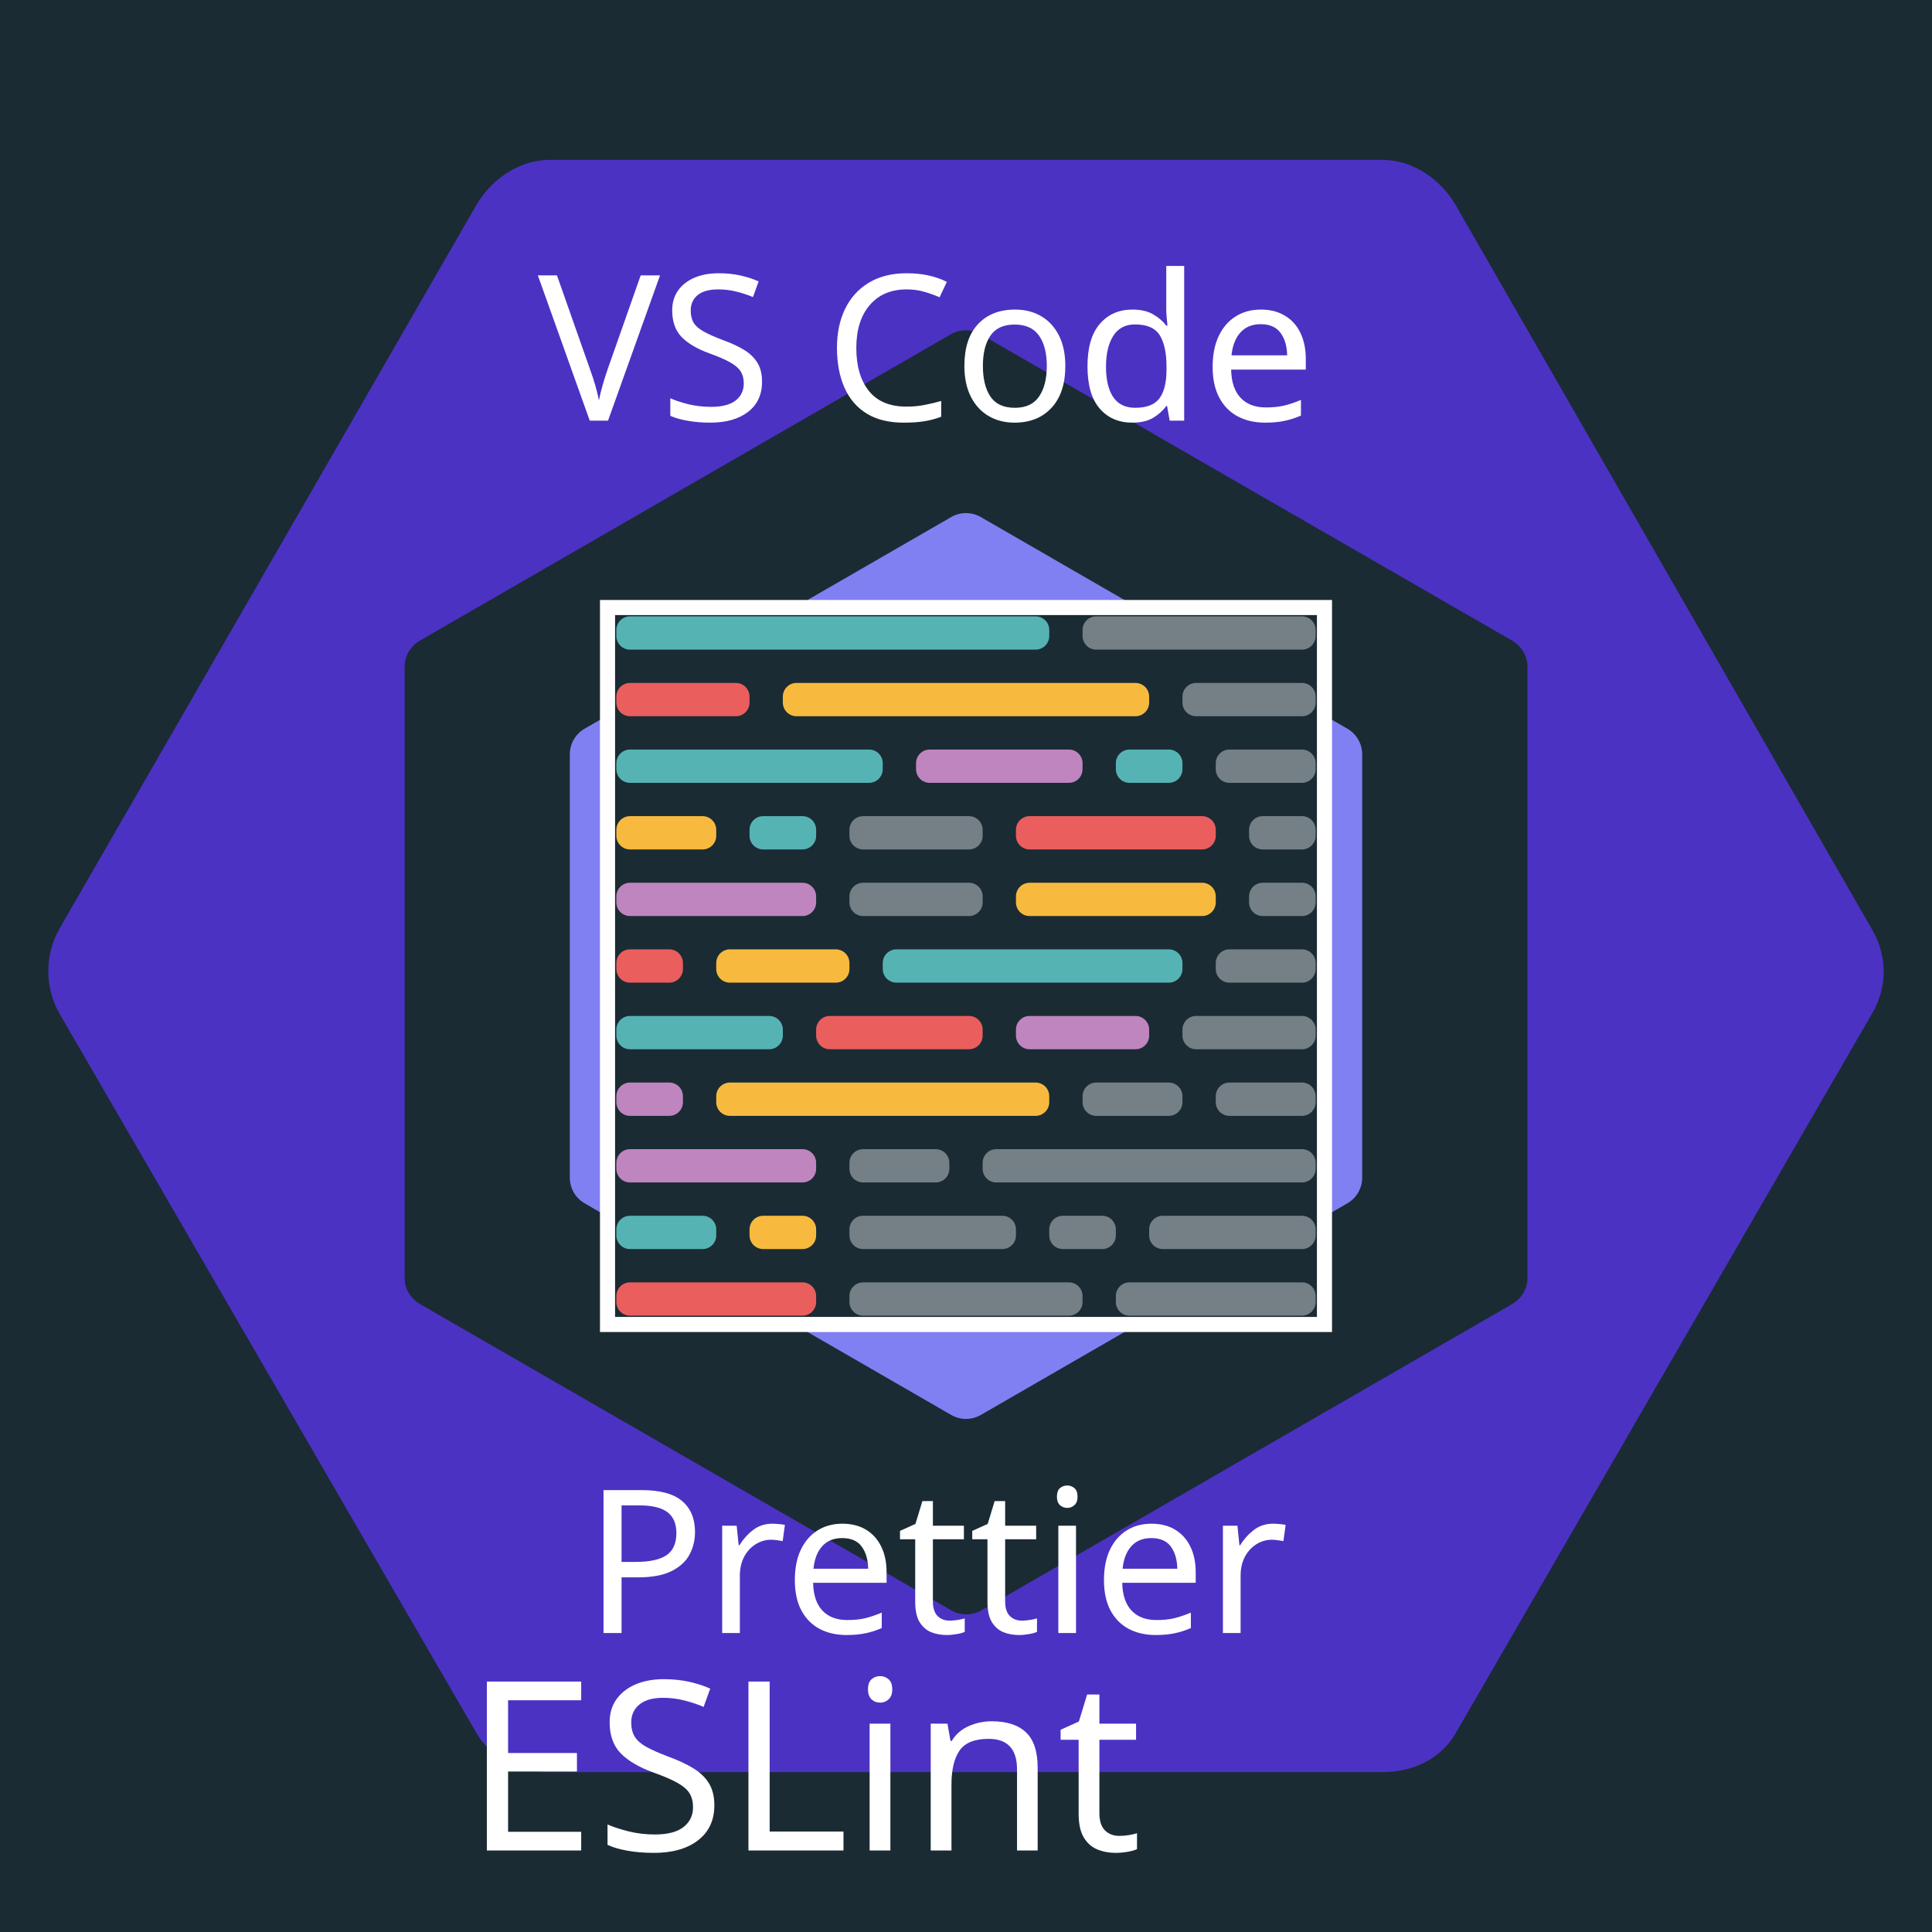
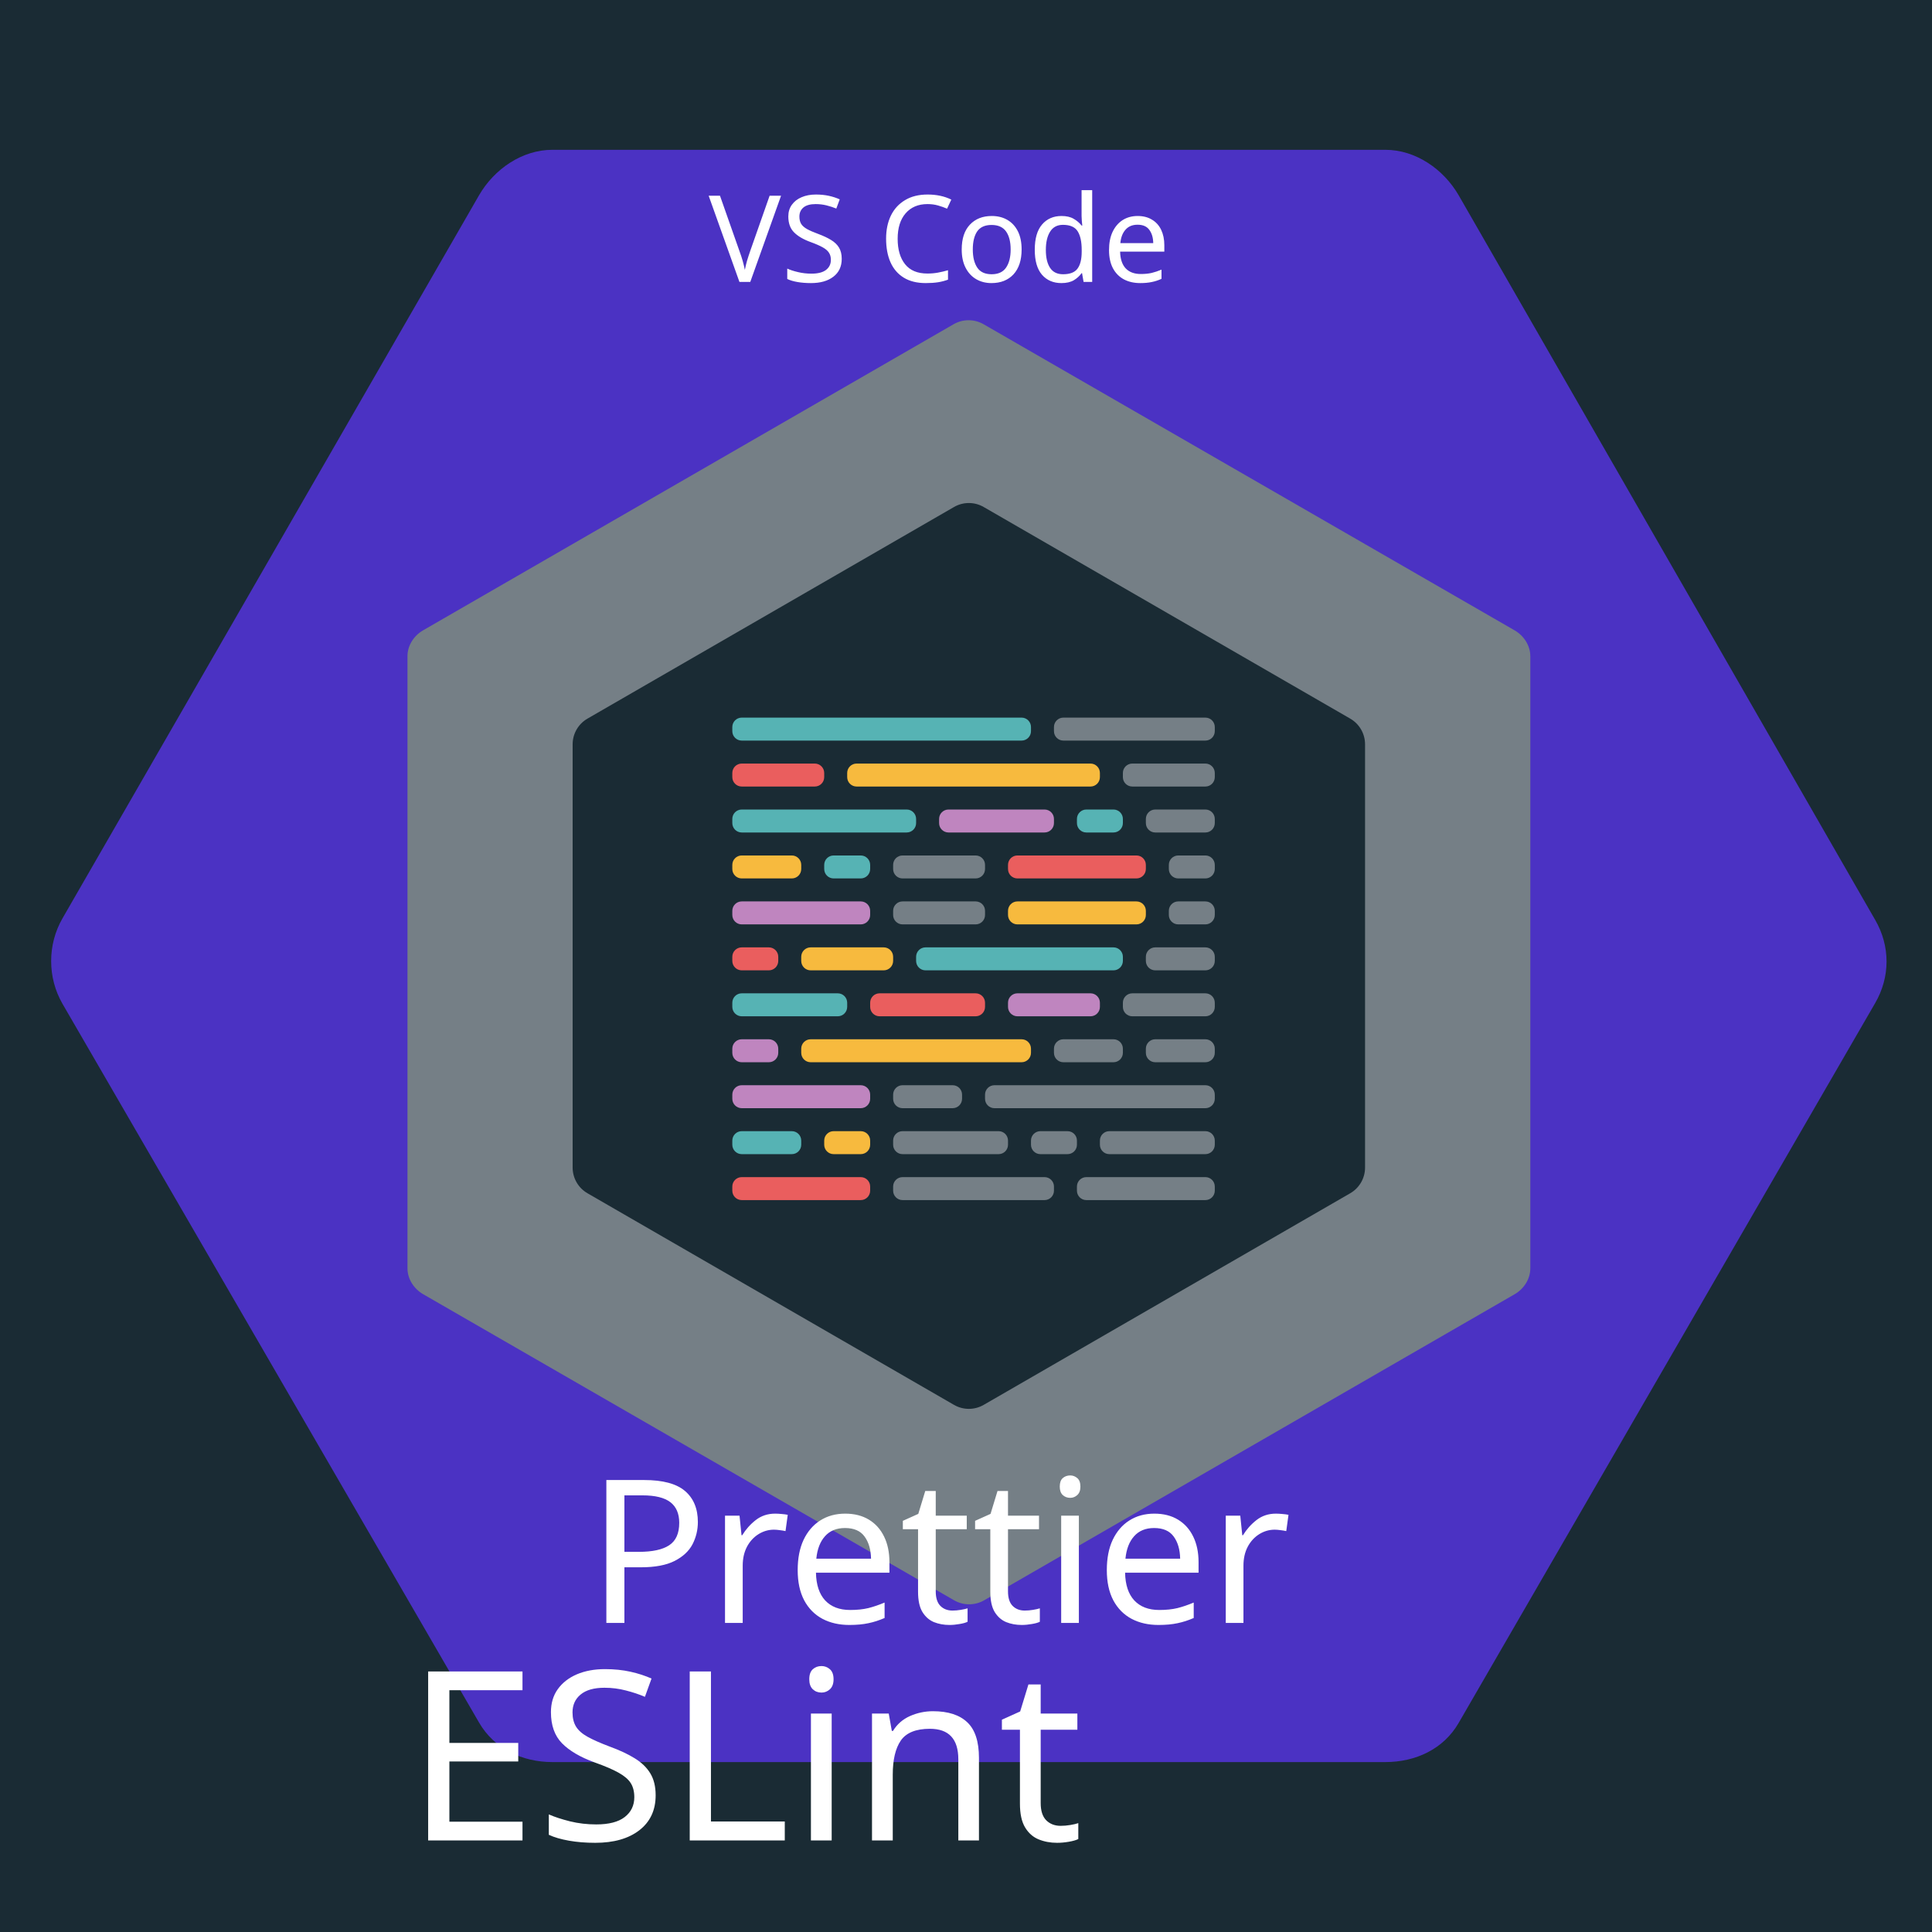
- <svg xmlns="http://www.w3.org/2000/svg" id="svg1013" preserveAspectRatio="xMidYMid" version="1.1" viewBox="0 0 256 256" height="256" width="256">
+ <svg xmlns="http://www.w3.org/2000/svg" width="256" height="256" viewBox="0 0 256 256" version="1.1" preserveAspectRatio="xMidYMid" id="svg1013">
+   <style id="style973" />
  <defs id="defs1017" />
  <g id="g1045">
-     <rect style="fill:#1a2b34;fill-opacity:1;stroke:none;stroke-width:0.141" id="rect1319" width="256" height="256" x="0" y="0" />
-     <path style="stroke-width:0.95" id="path1009" fill="#4B32C3" d="M 248.096,123.229 192.907,27.215 c -2.005,-3.472 -5.708,-6.032 -9.716,-6.032 H 72.811 c -4.009,0 -7.714,2.561 -9.718,6.032 L 7.904,123.017 c -2.005,3.473 -2.005,7.855 0,11.327 l 55.189,95.227 c 2.005,3.472 5.709,5.246 9.718,5.246 H 183.19 c 4.008,0 7.713,-1.721 9.716,-5.194 l 55.189,-95.382 c 2.007,-3.471 2.007,-7.541 9.5e-4,-11.013 z m -45.699,46.17 c 0,1.412 -0.85,2.717 -2.073,3.424 l -70.299,40.559 c -1.223,0.706 -2.754,0.706 -3.977,0 L 55.694,172.822 c -1.223,-0.707 -2.078,-2.011 -2.078,-3.424 V 88.279 c 0,-1.412 0.843,-2.717 2.067,-3.424 L 125.979,44.296 c 1.223,-0.707 2.752,-0.707 3.975,0 l 70.358,40.559 c 1.224,0.707 2.085,2.011 2.085,3.424 z" />
-     <path style="fill:#8080f2;fill-opacity:1" d="m 77.465,96.555 48.57,-28.042 c 1.215,-0.702 2.714,-0.702 3.929,0 l 48.571,28.042 c 1.214,0.702 1.965,1.999 1.965,3.403 v 56.084 c 0,1.403 -0.75,2.701 -1.965,3.404 l -48.571,28.042 c -1.215,0.702 -2.714,0.702 -3.929,0 L 77.465,159.445 C 76.249,158.743 75.5,157.445 75.5,156.041 V 99.958 c 0.001,-1.404 0.75,-2.701 1.965,-3.403" fill="#8080F2" id="path933" />
-     <rect y="80.5" x="80.5" height="95" width="95" id="rect1523" style="fill:#1a2b34;fill-opacity:1;stroke:#ffffff;stroke-width:2;stroke-miterlimit:4;stroke-dasharray:none" />
-     <g style="stroke:none" id="g1265" transform="matrix(0.3619732,0,0,0.3619732,81.66743,81.66743)">
-       <rect style="stroke:none" id="rect1183" rx="5" height="12.19" width="24.381" y="48.762" x="182.857" fill="#56B3B4" />
-       <rect style="stroke:none" id="rect1185" rx="5" height="12.19" width="73.143" y="243.81" x="0" fill="#EA5E5E" />
-       <rect style="stroke:none" id="rect1187" rx="5" height="12.19" width="48.762" y="146.286" x="146.286" fill="#BF85BF" />
-       <rect style="stroke:none" id="rect1189" rx="5" height="12.19" width="60.952" y="146.286" x="73.143" fill="#EA5E5E" />
-       <rect style="stroke:none" id="rect1191" rx="5" height="12.19" width="60.952" y="146.286" x="0" fill="#56B3B4" />
-       <rect style="stroke:none" id="rect1193" rx="5" height="12.19" width="73.143" y="195.048" x="0" fill="#BF85BF" />
-       <rect style="stroke:none" id="rect1195" rx="5" height="12.19" width="73.143" y="97.524" x="0" fill="#BF85BF" />
-       <rect style="stroke:none" id="rect1197" rx="5" height="12.19" width="134.095" y="24.381" x="60.952" fill="#F7BA3E" />
-       <rect style="stroke:none" id="rect1199" rx="5" height="12.19" width="48.762" y="24.381" x="0" fill="#EA5E5E" />
-       <rect style="stroke:none" id="rect1201" rx="5" height="12.19" width="24.381" y="219.429" x="48.762" fill="#F7BA3E" />
-       <rect style="stroke:none" id="rect1203" rx="5" height="12.19" width="24.381" y="73.143" x="48.762" fill="#56B3B4" />
-       <rect style="stroke:none" id="rect1205" rx="5" height="12.19" width="36.571" y="219.429" x="0" fill="#56B3B4" />
-       <rect style="stroke:none" id="rect1207" rx="5" height="12.19" width="36.571" y="73.143" x="0" fill="#F7BA3E" />
-       <rect style="stroke:none" id="rect1209" rx="5" height="12.19" width="24.381" y="219.429" x="158.476" opacity="0.5" fill="#D0D4D8" />
-       <rect style="stroke:none" id="rect1211" rx="5" height="12.19" width="60.952" y="219.429" x="85.333" opacity="0.5" fill="#D0D4D8" />
-       <rect style="stroke:none" id="rect1213" rx="5" height="12.19" width="60.952" y="219.429" x="195.048" opacity="0.5" fill="#D0D4D8" />
-       <rect style="stroke:none" id="rect1215" rx="5" height="12.19" width="109.714" y="121.905" x="97.524" fill="#56B3B4" />
-       <rect style="stroke:none" id="rect1217" rx="5" height="12.19" width="48.762" y="121.905" x="36.571" fill="#F7BA3E" />
-       <rect style="stroke:none" id="rect1219" rx="5" height="12.19" width="24.381" y="121.905" x="0" fill="#EA5E5E" />
-       <rect style="stroke:none" id="rect1221" rx="5" height="12.19" width="60.952" y="48.762" x="109.714" fill="#BF85BF" />
-       <rect style="stroke:none" id="rect1223" rx="5" height="12.19" width="97.524" y="48.762" x="0" fill="#56B3B4" />
-       <rect style="stroke:none" id="rect1225" rx="5" height="12.19" width="121.905" y="170.667" x="36.571" fill="#F7BA3E" />
-       <rect style="stroke:none" id="rect1227" rx="5" height="12.19" width="24.381" y="170.667" x="0" fill="#BF85BF" />
-       <rect style="stroke:none" id="rect1229" rx="5" height="12.19" width="73.143" y="73.143" x="146.286" fill="#EA5E5E" />
-       <rect style="stroke:none" id="rect1231" rx="5" height="12.19" width="73.143" y="97.524" x="146.286" fill="#F7BA3E" />
-       <rect style="stroke:none" id="rect1233" rx="5" height="12.19" width="158.476" y="0" x="0" fill="#56B3B4" />
-       <rect style="stroke:none" id="rect1235" rx="5" height="12.19" width="85.333" y="0" x="170.667" opacity="0.5" fill="#D0D4D8" />
-       <rect style="stroke:none" id="rect1237" rx="5" height="12.19" width="36.571" y="170.667" x="170.667" opacity="0.5" fill="#D0D4D8" />
-       <rect style="stroke:none" id="rect1239" rx="5" height="12.19" width="36.571" y="170.667" x="219.429" opacity="0.5" fill="#D0D4D8" />
-       <rect style="stroke:none" id="rect1241" rx="5" height="12.19" width="48.762" y="146.286" x="207.238" opacity="0.5" fill="#D0D4D8" />
-       <rect style="stroke:none" id="rect1243" rx="5" height="12.19" width="48.762" y="24.381" x="207.238" opacity="0.5" fill="#D0D4D8" />
-       <rect style="stroke:none" id="rect1245" rx="5" height="12.19" width="36.571" y="121.905" x="219.429" opacity="0.5" fill="#D0D4D8" />
-       <rect style="stroke:none" id="rect1247" rx="5" height="12.19" width="36.571" y="48.762" x="219.429" opacity="0.5" fill="#D0D4D8" />
-       <rect style="stroke:none" id="rect1249" rx="5" height="12.19" width="24.381" y="73.143" x="231.619" opacity="0.5" fill="#D0D4D8" />
-       <rect style="stroke:none" id="rect1251" rx="5" height="12.19" width="24.381" y="97.524" x="231.619" opacity="0.5" fill="#D0D4D8" />
-       <rect style="stroke:none" id="rect1253" rx="5" height="12.19" width="121.905" y="195.048" x="134.095" opacity="0.5" fill="#D0D4D8" />
-       <rect style="stroke:none" id="rect1255" rx="5" height="12.19" width="36.571" y="195.048" x="85.333" opacity="0.5" fill="#D0D4D8" />
-       <rect style="stroke:none" id="rect1257" rx="5" height="12.19" width="73.143" y="243.81" x="182.857" opacity="0.5" fill="#D0D4D8" />
-       <rect style="stroke:none" id="rect1259" rx="5" height="12.19" width="85.333" y="243.81" x="85.333" opacity="0.5" fill="#D0D4D8" />
-       <rect style="stroke:none" id="rect1261" rx="5" height="12.19" width="48.762" y="73.143" x="85.333" opacity="0.5" fill="#D0D4D8" />
-       <rect style="stroke:none" id="rect1263" rx="5" height="12.19" width="48.762" y="97.524" x="85.333" opacity="0.5" fill="#D0D4D8" />
+     <g transform="translate(0.3773941,-1.3332)" id="g984">
+       <rect y="0.386" x="-0.377" height="259.483" width="258.062" id="rect1034" style="fill:#1a2b34;fill-opacity:1;stroke:none;stroke-width:0.54;stroke-opacity:1" />
+       <path d="M 51.612,82.864 127.763,39.301 204.861,82.864 202.967,174.556 127.763,218.593 51.612,174.556 Z" style="fill:#757f86;fill-opacity:1;stroke:none;stroke-width:0.084" id="rect1319" />
+       <path style="stroke-width:0.95" id="path1009" fill="#4B32C3" d="M 248.096,123.229 192.907,27.215 c -2.005,-3.472 -5.708,-6.032 -9.716,-6.032 H 72.811 c -4.009,0 -7.714,2.561 -9.718,6.032 L 7.904,123.017 c -2.005,3.473 -2.005,7.855 0,11.327 l 55.189,95.227 c 2.005,3.472 5.709,5.246 9.718,5.246 H 183.19 c 4.008,0 7.713,-1.721 9.716,-5.194 l 55.189,-95.382 c 2.007,-3.471 2.007,-7.541 9.5e-4,-11.013 z m -45.699,46.17 c 0,1.412 -0.85,2.717 -2.073,3.424 l -70.299,40.559 c -1.223,0.706 -2.754,0.706 -3.977,0 L 55.694,172.822 c -1.223,-0.707 -2.078,-2.011 -2.078,-3.424 V 88.279 c 0,-1.412 0.843,-2.717 2.067,-3.424 L 125.979,44.296 c 1.223,-0.707 2.752,-0.707 3.975,0 l 70.358,40.559 c 1.224,0.707 2.085,2.011 2.085,3.424 z" />
+       <path style="fill:#1a2b34;fill-opacity:1" d="m 77.465,96.555 48.57,-28.042 c 1.215,-0.702 2.714,-0.702 3.929,0 l 48.571,28.042 c 1.214,0.702 1.965,1.999 1.965,3.403 v 56.084 c 0,1.403 -0.75,2.701 -1.965,3.404 l -48.571,28.042 c -1.215,0.702 -2.714,0.702 -3.929,0 L 77.465,159.445 C 76.249,158.743 75.5,157.445 75.5,156.041 V 99.958 c 0.001,-1.404 0.75,-2.701 1.965,-3.403" fill="#8080F2" id="path933" />
+       <text xml:space="preserve" style="font-style:normal;font-weight:normal;font-size:16px;line-height:1.25;font-family:sans-serif;fill:#000000;fill-opacity:1;stroke:none;stroke-width:0.722" x="93.524" y="38.691" id="text63">
+         <tspan id="tspan61" x="93.524" y="38.691" style="fill:#ffffff;stroke-width:0.722">VS Code</tspan>
+       </text>
+       <text xml:space="preserve" style="font-style:normal;font-weight:normal;font-size:31.365px;line-height:1.25;font-family:sans-serif;fill:#ffffff;fill-opacity:1;stroke:none;stroke-width:0.784" x="126.798" y="245.203" id="text67">
+         <tspan x="126.798" y="245.203" id="tspan69" style="text-align:center;text-anchor:middle;fill:#ffffff;stroke-width:0.784">ESLint</tspan>
+       </text>
+       <text xml:space="preserve" style="font-style:normal;font-weight:normal;font-size:26.53px;line-height:1.25;font-family:sans-serif;fill:#ffffff;fill-opacity:1;stroke:none;stroke-width:0.663" x="77.389" y="216.385" id="text987">
+         <tspan id="tspan985" x="77.389" y="216.385" style="fill:#ffffff;stroke-width:0.663">Prettier</tspan>
+       </text>
    </g>
-     <text xml:space="preserve" style="font-style:normal;font-weight:normal;font-size:26.963px;line-height:1.25;font-family:sans-serif;fill:#000000;fill-opacity:1;stroke:none;stroke-width:0.722" x="71.269" y="55.737" id="text63">
-       <tspan id="tspan61" x="71.269" y="55.737" style="fill:#ffffff;stroke-width:0.722">VS Code</tspan>
-     </text>
-     <text xml:space="preserve" style="font-style:normal;font-weight:normal;font-size:31.365px;line-height:1.25;font-family:sans-serif;fill:#ffffff;fill-opacity:1;stroke:none;stroke-width:0.784" x="126.798" y="245.203" id="text67">
-       <tspan x="126.798" y="245.203" id="tspan69" style="text-align:center;text-anchor:middle;fill:#ffffff;stroke-width:0.784">ESLint</tspan>
-     </text>
-     <text xml:space="preserve" style="font-style:normal;font-weight:normal;font-size:26.53px;line-height:1.25;font-family:sans-serif;fill:#ffffff;fill-opacity:1;stroke:none;stroke-width:0.663" x="77.389" y="216.385" id="text987">
-       <tspan id="tspan985" x="77.389" y="216.385" style="fill:#ffffff;stroke-width:0.663">Prettier</tspan>
-     </text>
+     <g transform="matrix(0.6899101,0,0,0.6899101,40.69164,38.74448)" id="g1029">
+       <rect y="80.5" x="80.5" height="95" width="95" id="rect1523" style="fill:#1a2b34;fill-opacity:1;stroke:#1a2b34;stroke-width:2;stroke-miterlimit:4;stroke-dasharray:none;stroke-opacity:1" />
+       <g style="stroke:none" id="g1265" transform="matrix(0.3619732,0,0,0.3619732,81.66743,81.66743)">
+         <rect style="stroke:none" id="rect1183" rx="5" height="12.19" width="24.381" y="48.762" x="182.857" fill="#56B3B4" />
+         <rect style="stroke:none" id="rect1185" rx="5" height="12.19" width="73.143" y="243.81" x="0" fill="#EA5E5E" />
+         <rect style="stroke:none" id="rect1187" rx="5" height="12.19" width="48.762" y="146.286" x="146.286" fill="#BF85BF" />
+         <rect style="stroke:none" id="rect1189" rx="5" height="12.19" width="60.952" y="146.286" x="73.143" fill="#EA5E5E" />
+         <rect style="stroke:none" id="rect1191" rx="5" height="12.19" width="60.952" y="146.286" x="0" fill="#56B3B4" />
+         <rect style="stroke:none" id="rect1193" rx="5" height="12.19" width="73.143" y="195.048" x="0" fill="#BF85BF" />
+         <rect style="stroke:none" id="rect1195" rx="5" height="12.19" width="73.143" y="97.524" x="0" fill="#BF85BF" />
+         <rect style="stroke:none" id="rect1197" rx="5" height="12.19" width="134.095" y="24.381" x="60.952" fill="#F7BA3E" />
+         <rect style="stroke:none" id="rect1199" rx="5" height="12.19" width="48.762" y="24.381" x="0" fill="#EA5E5E" />
+         <rect style="stroke:none" id="rect1201" rx="5" height="12.19" width="24.381" y="219.429" x="48.762" fill="#F7BA3E" />
+         <rect style="stroke:none" id="rect1203" rx="5" height="12.19" width="24.381" y="73.143" x="48.762" fill="#56B3B4" />
+         <rect style="stroke:none" id="rect1205" rx="5" height="12.19" width="36.571" y="219.429" x="0" fill="#56B3B4" />
+         <rect style="stroke:none" id="rect1207" rx="5" height="12.19" width="36.571" y="73.143" x="0" fill="#F7BA3E" />
+         <rect style="stroke:none" id="rect1209" rx="5" height="12.19" width="24.381" y="219.429" x="158.476" opacity="0.5" fill="#D0D4D8" />
+         <rect style="stroke:none" id="rect1211" rx="5" height="12.19" width="60.952" y="219.429" x="85.333" opacity="0.5" fill="#D0D4D8" />
+         <rect style="stroke:none" id="rect1213" rx="5" height="12.19" width="60.952" y="219.429" x="195.048" opacity="0.5" fill="#D0D4D8" />
+         <rect style="stroke:none" id="rect1215" rx="5" height="12.19" width="109.714" y="121.905" x="97.524" fill="#56B3B4" />
+         <rect style="stroke:none" id="rect1217" rx="5" height="12.19" width="48.762" y="121.905" x="36.571" fill="#F7BA3E" />
+         <rect style="stroke:none" id="rect1219" rx="5" height="12.19" width="24.381" y="121.905" x="0" fill="#EA5E5E" />
+         <rect style="stroke:none" id="rect1221" rx="5" height="12.19" width="60.952" y="48.762" x="109.714" fill="#BF85BF" />
+         <rect style="stroke:none" id="rect1223" rx="5" height="12.19" width="97.524" y="48.762" x="0" fill="#56B3B4" />
+         <rect style="stroke:none" id="rect1225" rx="5" height="12.19" width="121.905" y="170.667" x="36.571" fill="#F7BA3E" />
+         <rect style="stroke:none" id="rect1227" rx="5" height="12.19" width="24.381" y="170.667" x="0" fill="#BF85BF" />
+         <rect style="stroke:none" id="rect1229" rx="5" height="12.19" width="73.143" y="73.143" x="146.286" fill="#EA5E5E" />
+         <rect style="stroke:none" id="rect1231" rx="5" height="12.19" width="73.143" y="97.524" x="146.286" fill="#F7BA3E" />
+         <rect style="stroke:none" id="rect1233" rx="5" height="12.19" width="158.476" y="0" x="0" fill="#56B3B4" />
+         <rect style="stroke:none" id="rect1235" rx="5" height="12.19" width="85.333" y="0" x="170.667" opacity="0.5" fill="#D0D4D8" />
+         <rect style="stroke:none" id="rect1237" rx="5" height="12.19" width="36.571" y="170.667" x="170.667" opacity="0.5" fill="#D0D4D8" />
+         <rect style="stroke:none" id="rect1239" rx="5" height="12.19" width="36.571" y="170.667" x="219.429" opacity="0.5" fill="#D0D4D8" />
+         <rect style="stroke:none" id="rect1241" rx="5" height="12.19" width="48.762" y="146.286" x="207.238" opacity="0.5" fill="#D0D4D8" />
+         <rect style="stroke:none" id="rect1243" rx="5" height="12.19" width="48.762" y="24.381" x="207.238" opacity="0.5" fill="#D0D4D8" />
+         <rect style="stroke:none" id="rect1245" rx="5" height="12.19" width="36.571" y="121.905" x="219.429" opacity="0.5" fill="#D0D4D8" />
+         <rect style="stroke:none" id="rect1247" rx="5" height="12.19" width="36.571" y="48.762" x="219.429" opacity="0.5" fill="#D0D4D8" />
+         <rect style="stroke:none" id="rect1249" rx="5" height="12.19" width="24.381" y="73.143" x="231.619" opacity="0.5" fill="#D0D4D8" />
+         <rect style="stroke:none" id="rect1251" rx="5" height="12.19" width="24.381" y="97.524" x="231.619" opacity="0.5" fill="#D0D4D8" />
+         <rect style="stroke:none" id="rect1253" rx="5" height="12.19" width="121.905" y="195.048" x="134.095" opacity="0.5" fill="#D0D4D8" />
+         <rect style="stroke:none" id="rect1255" rx="5" height="12.19" width="36.571" y="195.048" x="85.333" opacity="0.5" fill="#D0D4D8" />
+         <rect style="stroke:none" id="rect1257" rx="5" height="12.19" width="73.143" y="243.81" x="182.857" opacity="0.5" fill="#D0D4D8" />
+         <rect style="stroke:none" id="rect1259" rx="5" height="12.19" width="85.333" y="243.81" x="85.333" opacity="0.5" fill="#D0D4D8" />
+         <rect style="stroke:none" id="rect1261" rx="5" height="12.19" width="48.762" y="73.143" x="85.333" opacity="0.5" fill="#D0D4D8" />
+         <rect style="stroke:none" id="rect1263" rx="5" height="12.19" width="48.762" y="97.524" x="85.333" opacity="0.5" fill="#D0D4D8" />
+       </g>
+     </g>
  </g>
</svg>
